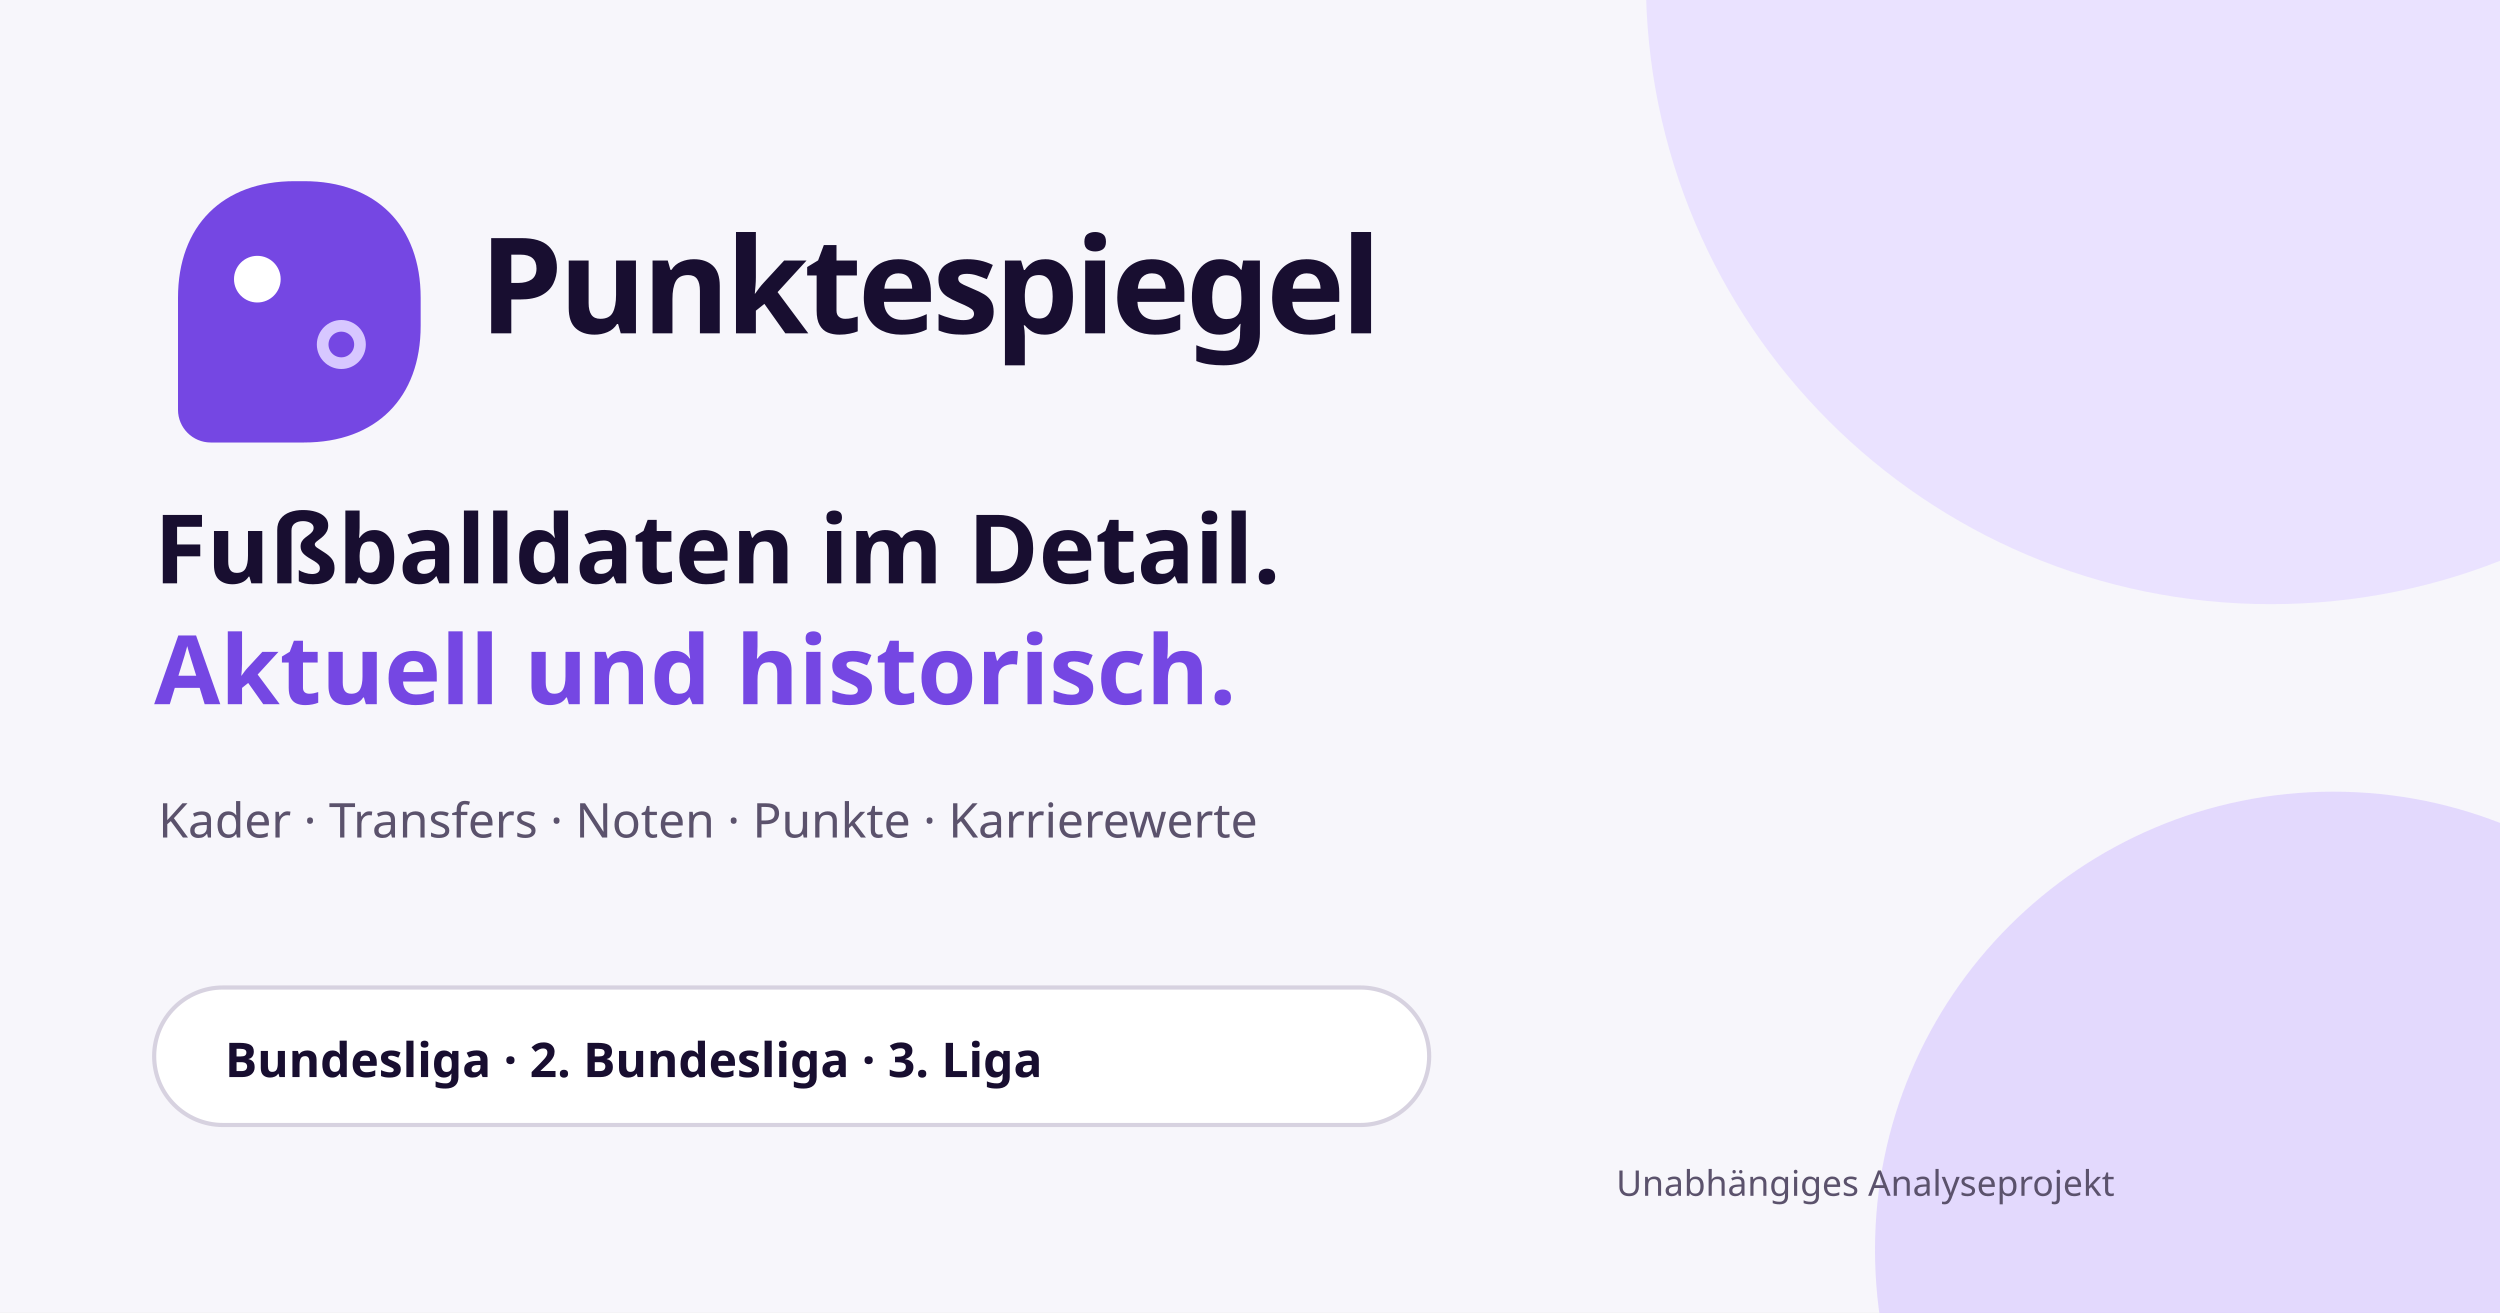
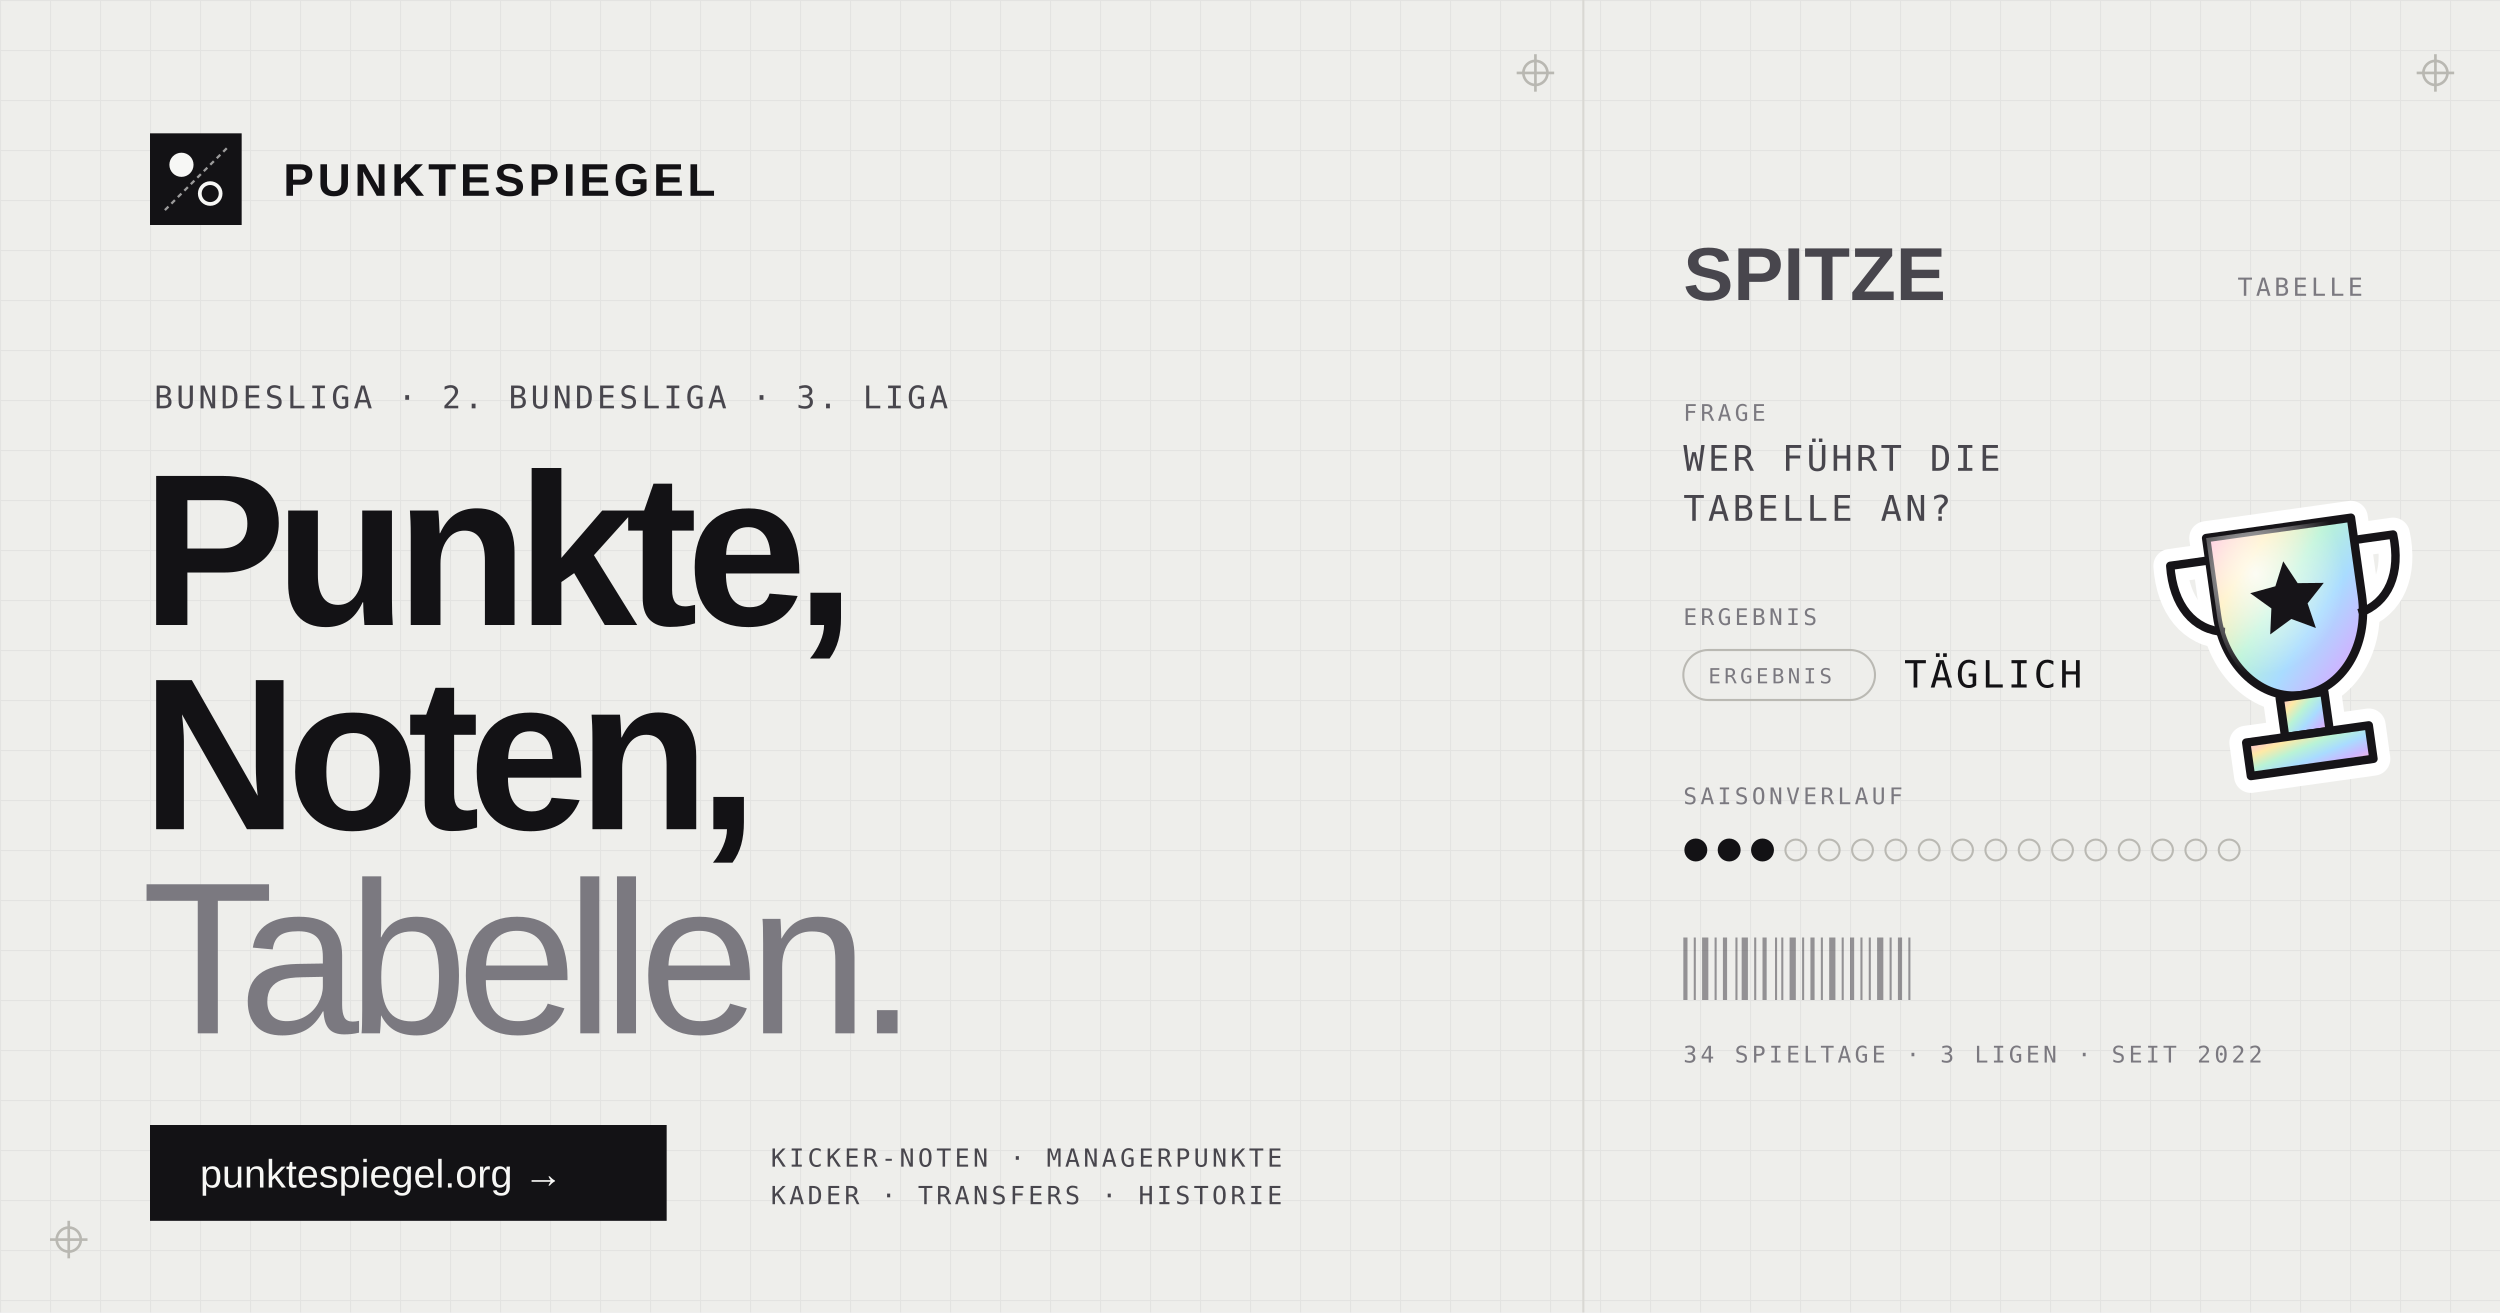
<svg xmlns="http://www.w3.org/2000/svg" width="1200" height="630" viewBox="0 0 1200 630" role="img" aria-labelledby="title desc">
-   <rect width="1200" height="630" fill="#F7F6FB" />
-   <circle cx="1090" cy="-10" r="300" fill="#EAE2FF" />
-   <circle cx="1120" cy="600" r="220" fill="#D7C7FF" opacity=".62" />
-   <g transform="translate(72 78) scale(1.12)">
-     <path fill="#7547E3" d="M62 8C31.1 8 12 27.1 12 58v48c0 7.7 6.3 14 14 14h40c30.9 0 50-19.1 50-50V58C116 27.1 96.9 8 66 8h-4Z" />
-     <circle cx="46" cy="50" r="10" fill="#FFFFFF" />
-     <circle cx="82" cy="78" r="8" fill="none" stroke="#D7C7FF" stroke-width="5" />
+   <defs>
+     <pattern id="grid" width="24" height="24" patternUnits="userSpaceOnUse">
+       <path d="M24 0H0V24" fill="none" stroke="#131215" stroke-opacity=".05" />
+     </pattern>
+     <linearGradient id="holo" x1="0" y1="0" x2="1" y2="1">
+       <stop offset="0" stop-color="#ffb8dc" />
+       <stop offset=".22" stop-color="#ffe9a6" />
+       <stop offset=".42" stop-color="#b9f3d6" />
+       <stop offset=".62" stop-color="#a9dcff" />
+       <stop offset=".82" stop-color="#cbb7ff" />
+       <stop offset="1" stop-color="#ffb8dc" />
+     </linearGradient>
+     <radialGradient id="sheen" cx=".3" cy=".25" r=".6">
+       <stop offset="0" stop-color="#fff" stop-opacity=".85" />
+       <stop offset="1" stop-color="#fff" stop-opacity="0" />
+     </radialGradient>
+     <symbol id="cross" viewBox="0 0 14 14">
+       <circle cx="7" cy="7" r="4.5" fill="none" stroke="#b9b8b2" />
+       <path d="M7 0v14M0 7h14" stroke="#b9b8b2" />
+     </symbol>
+     <style>
+       .sans { font-family: Archivo, "Helvetica Neue", Arial, sans-serif; }
+       .mono { font-family: "IBM Plex Mono", "SF Mono", Menlo, monospace; letter-spacing: 1.6px; }
+     </style>
+   </defs>
+   <rect width="1200" height="630" fill="#eeeeeb" />
+   <rect width="1200" height="630" fill="url(#grid)" />
+   <path d="M760 0V630" stroke="#d9d8d3" />
+   <use href="#cross" x="728" y="26" width="18" height="18" />
+   <use href="#cross" x="1160" y="26" width="18" height="18" />
+   <use href="#cross" x="24" y="586" width="18" height="18" />
+   <g transform="translate(72 64)">
+     <rect width="44" height="44" fill="#131215" />
+     <path d="M7.15 36.85 36.85 7.15" fill="none" stroke="#f7f7f5" stroke-width="1.1" stroke-dasharray="2.4 2" opacity=".6" />
+     <circle cx="15.1" cy="15.1" r="5.8" fill="#f7f7f5" />
+     <circle cx="28.9" cy="28.9" r="5" fill="none" stroke="#f7f7f5" stroke-width="1.8" />
+     <text class="sans" x="64" y="30" fill="#131215" font-size="22" font-weight="700" letter-spacing="1.8" font-stretch="112%">PUNKTESPIEGEL</text>
  </g>
-   <text x="230" y="160" fill="#180E30" font-family="Noto Sans, Arial, sans-serif" font-size="64" font-weight="760" letter-spacing="-2">Punktespiegel</text>
-   <text x="74" y="280" fill="#180E30" font-family="Noto Sans, Arial, sans-serif" font-size="46" font-weight="720">Fußballdaten im Detail.</text>
-   <text x="74" y="338" fill="#7547E3" font-family="Noto Sans, Arial, sans-serif" font-size="46" font-weight="720">Aktuell und historisch.</text>
-   <text x="76" y="402" fill="#5B526C" font-family="Noto Sans, Arial, sans-serif" font-size="23">Kader · Transfers · Noten · Punkte · Karrierewerte</text>
-   <rect x="74" y="474" width="612" height="66" rx="33" fill="#FFFFFF" stroke="#D7D2E0" stroke-width="2" />
-   <text x="108" y="517" fill="#180E30" font-family="Noto Sans, Arial, sans-serif" font-size="23" font-weight="680">Bundesliga · 2. Bundesliga · 3. Liga</text>
-   <text x="1015" y="574" fill="#5B526C" font-family="Noto Sans, Arial, sans-serif" font-size="17" text-anchor="end">Unabhängiges Analyseprojekt</text>
+   <text class="mono" x="74" y="196" fill="#48464d" font-size="15">BUNDESLIGA · 2. BUNDESLIGA · 3. LIGA</text>
+   <text class="sans" x="68" y="300" fill="#131215" font-size="104" font-weight="560" letter-spacing="-5.5">Punkte,</text>
+   <text class="sans" x="68" y="398" fill="#131215" font-size="104" font-weight="560" letter-spacing="-5.5">Noten,</text>
+   <text class="sans" x="68" y="496" fill="#7b7980" font-size="104" font-weight="400" letter-spacing="-5.5">Tabellen.</text>
+   <rect x="72" y="540" width="248" height="46" fill="#131215" />
+   <text class="sans" x="96" y="570" fill="#f7f7f5" font-size="19" font-weight="500">punktespiegel.org  →</text>
+   <text class="mono" x="370" y="560" fill="#48464d" font-size="12">KICKER-NOTEN · MANAGERPUNKTE</text>
+   <text class="mono" x="370" y="578" fill="#48464d" font-size="12">KADER · TRANSFERS · HISTORIE</text>
+   <g transform="translate(808 110)">
+     <text class="sans" x="0" y="34" fill="#48464d" font-size="36" font-weight="650" font-stretch="118%">SPITZE</text>
+     <text class="mono" x="266" y="32" fill="#7b7980" font-size="12">TABELLE</text>
+     <text class="mono" x="0" y="92" fill="#7b7980" font-size="11">FRAGE</text>
+     <text class="mono" x="0" y="116" fill="#48464d" font-size="17">WER FÜHRT DIE</text>
+     <text class="mono" x="0" y="140" fill="#48464d" font-size="17">TABELLE AN?</text>
+     <text class="mono" x="0" y="190" fill="#7b7980" font-size="11">ERGEBNIS</text>
+     <rect x="0" y="202" width="92" height="24" rx="12" fill="none" stroke="#bab9b3" />
+     <text class="mono" x="12" y="218" fill="#7b7980" font-size="10">ERGEBNIS</text>
+     <text class="mono" x="106" y="220" fill="#131215" font-size="18">TÄGLICH</text>
+     <text class="mono" x="0" y="276" fill="#7b7980" font-size="11">SAISONVERLAUF</text>
+     <g fill="none" stroke="#bab9b3">
+       <circle cx="6" cy="298" r="5" fill="#131215" stroke="#131215" />
+       <circle cx="22" cy="298" r="5" fill="#131215" stroke="#131215" />
+       <circle cx="38" cy="298" r="5" fill="#131215" stroke="#131215" />
+       <circle cx="54" cy="298" r="5" />
+       <circle cx="70" cy="298" r="5" />
+       <circle cx="86" cy="298" r="5" />
+       <circle cx="102" cy="298" r="5" />
+       <circle cx="118" cy="298" r="5" />
+       <circle cx="134" cy="298" r="5" />
+       <circle cx="150" cy="298" r="5" />
+       <circle cx="166" cy="298" r="5" />
+       <circle cx="182" cy="298" r="5" />
+       <circle cx="198" cy="298" r="5" />
+       <circle cx="214" cy="298" r="5" />
+       <circle cx="230" cy="298" r="5" />
+       <circle cx="246" cy="298" r="5" />
+       <circle cx="262" cy="298" r="5" />
+     </g>
+     <g opacity=".55" fill="#48464d">
+       <rect x="0" y="340" width="2" height="30" />
+       <rect x="5" y="340" width="1" height="30" />
+       <rect x="9" y="340" width="3" height="30" />
+       <rect x="15" y="340" width="1" height="30" />
+       <rect x="19" y="340" width="2" height="30" />
+       <rect x="25" y="340" width="1" height="30" />
+       <rect x="28" y="340" width="3" height="30" />
+       <rect x="34" y="340" width="1" height="30" />
+       <rect x="38" y="340" width="2" height="30" />
+       <rect x="44" y="340" width="1" height="30" />
+       <rect x="47" y="340" width="1" height="30" />
+       <rect x="51" y="340" width="3" height="30" />
+       <rect x="57" y="340" width="1" height="30" />
+       <rect x="61" y="340" width="2" height="30" />
+       <rect x="66" y="340" width="1" height="30" />
+       <rect x="70" y="340" width="3" height="30" />
+       <rect x="76" y="340" width="1" height="30" />
+       <rect x="80" y="340" width="2" height="30" />
+       <rect x="85" y="340" width="1" height="30" />
+       <rect x="89" y="340" width="1" height="30" />
+       <rect x="93" y="340" width="3" height="30" />
+       <rect x="99" y="340" width="1" height="30" />
+       <rect x="103" y="340" width="2" height="30" />
+       <rect x="108" y="340" width="1" height="30" />
+     </g>
+     <text class="mono" x="0" y="400" fill="#7b7980" font-size="11">34 SPIELTAGE · 3 LIGEN · SEIT 2022</text>
+   </g>
+   <g transform="translate(1004 236) rotate(-8) scale(1.35)">
+     <g fill="#ffffff" stroke="#ffffff" stroke-width="12" stroke-linejoin="round">
+       <path d="M38 22h52v28c0 18-11.6 32-26 32S38 68 38 50z" />
+       <path d="M38 30H24c-1 14 5 24 16 26M90 30h14c1 14-5 24-16 26" fill="none" />
+       <path d="M56 82h16v14H56z" />
+       <path d="M42 96h44v12H42z" />
+     </g>
+     <g fill="url(#holo)" stroke="#161418" stroke-width="3" stroke-linejoin="round">
+       <path d="M38 22h52v28c0 18-11.6 32-26 32S38 68 38 50z" />
+       <path d="M38 30H24c-1 14 5 24 16 26M90 30h14c1 14-5 24-16 26" fill="none" />
+       <path d="M56 82h16v14H56z" />
+       <path d="M42 96h44v12H42z" />
+     </g>
+     <path d="M38 22h52v28c0 18-11.6 32-26 32S38 68 38 50z" fill="url(#sheen)" />
+     <path fill="#161418" d="m64 34 4 8.4 9.2 1.2-6.7 6.4 1.7 9.1L64 54.7l-8.2 4.4 1.7-9.1-6.7-6.4 9.2-1.2z" />
+   </g>
</svg>
